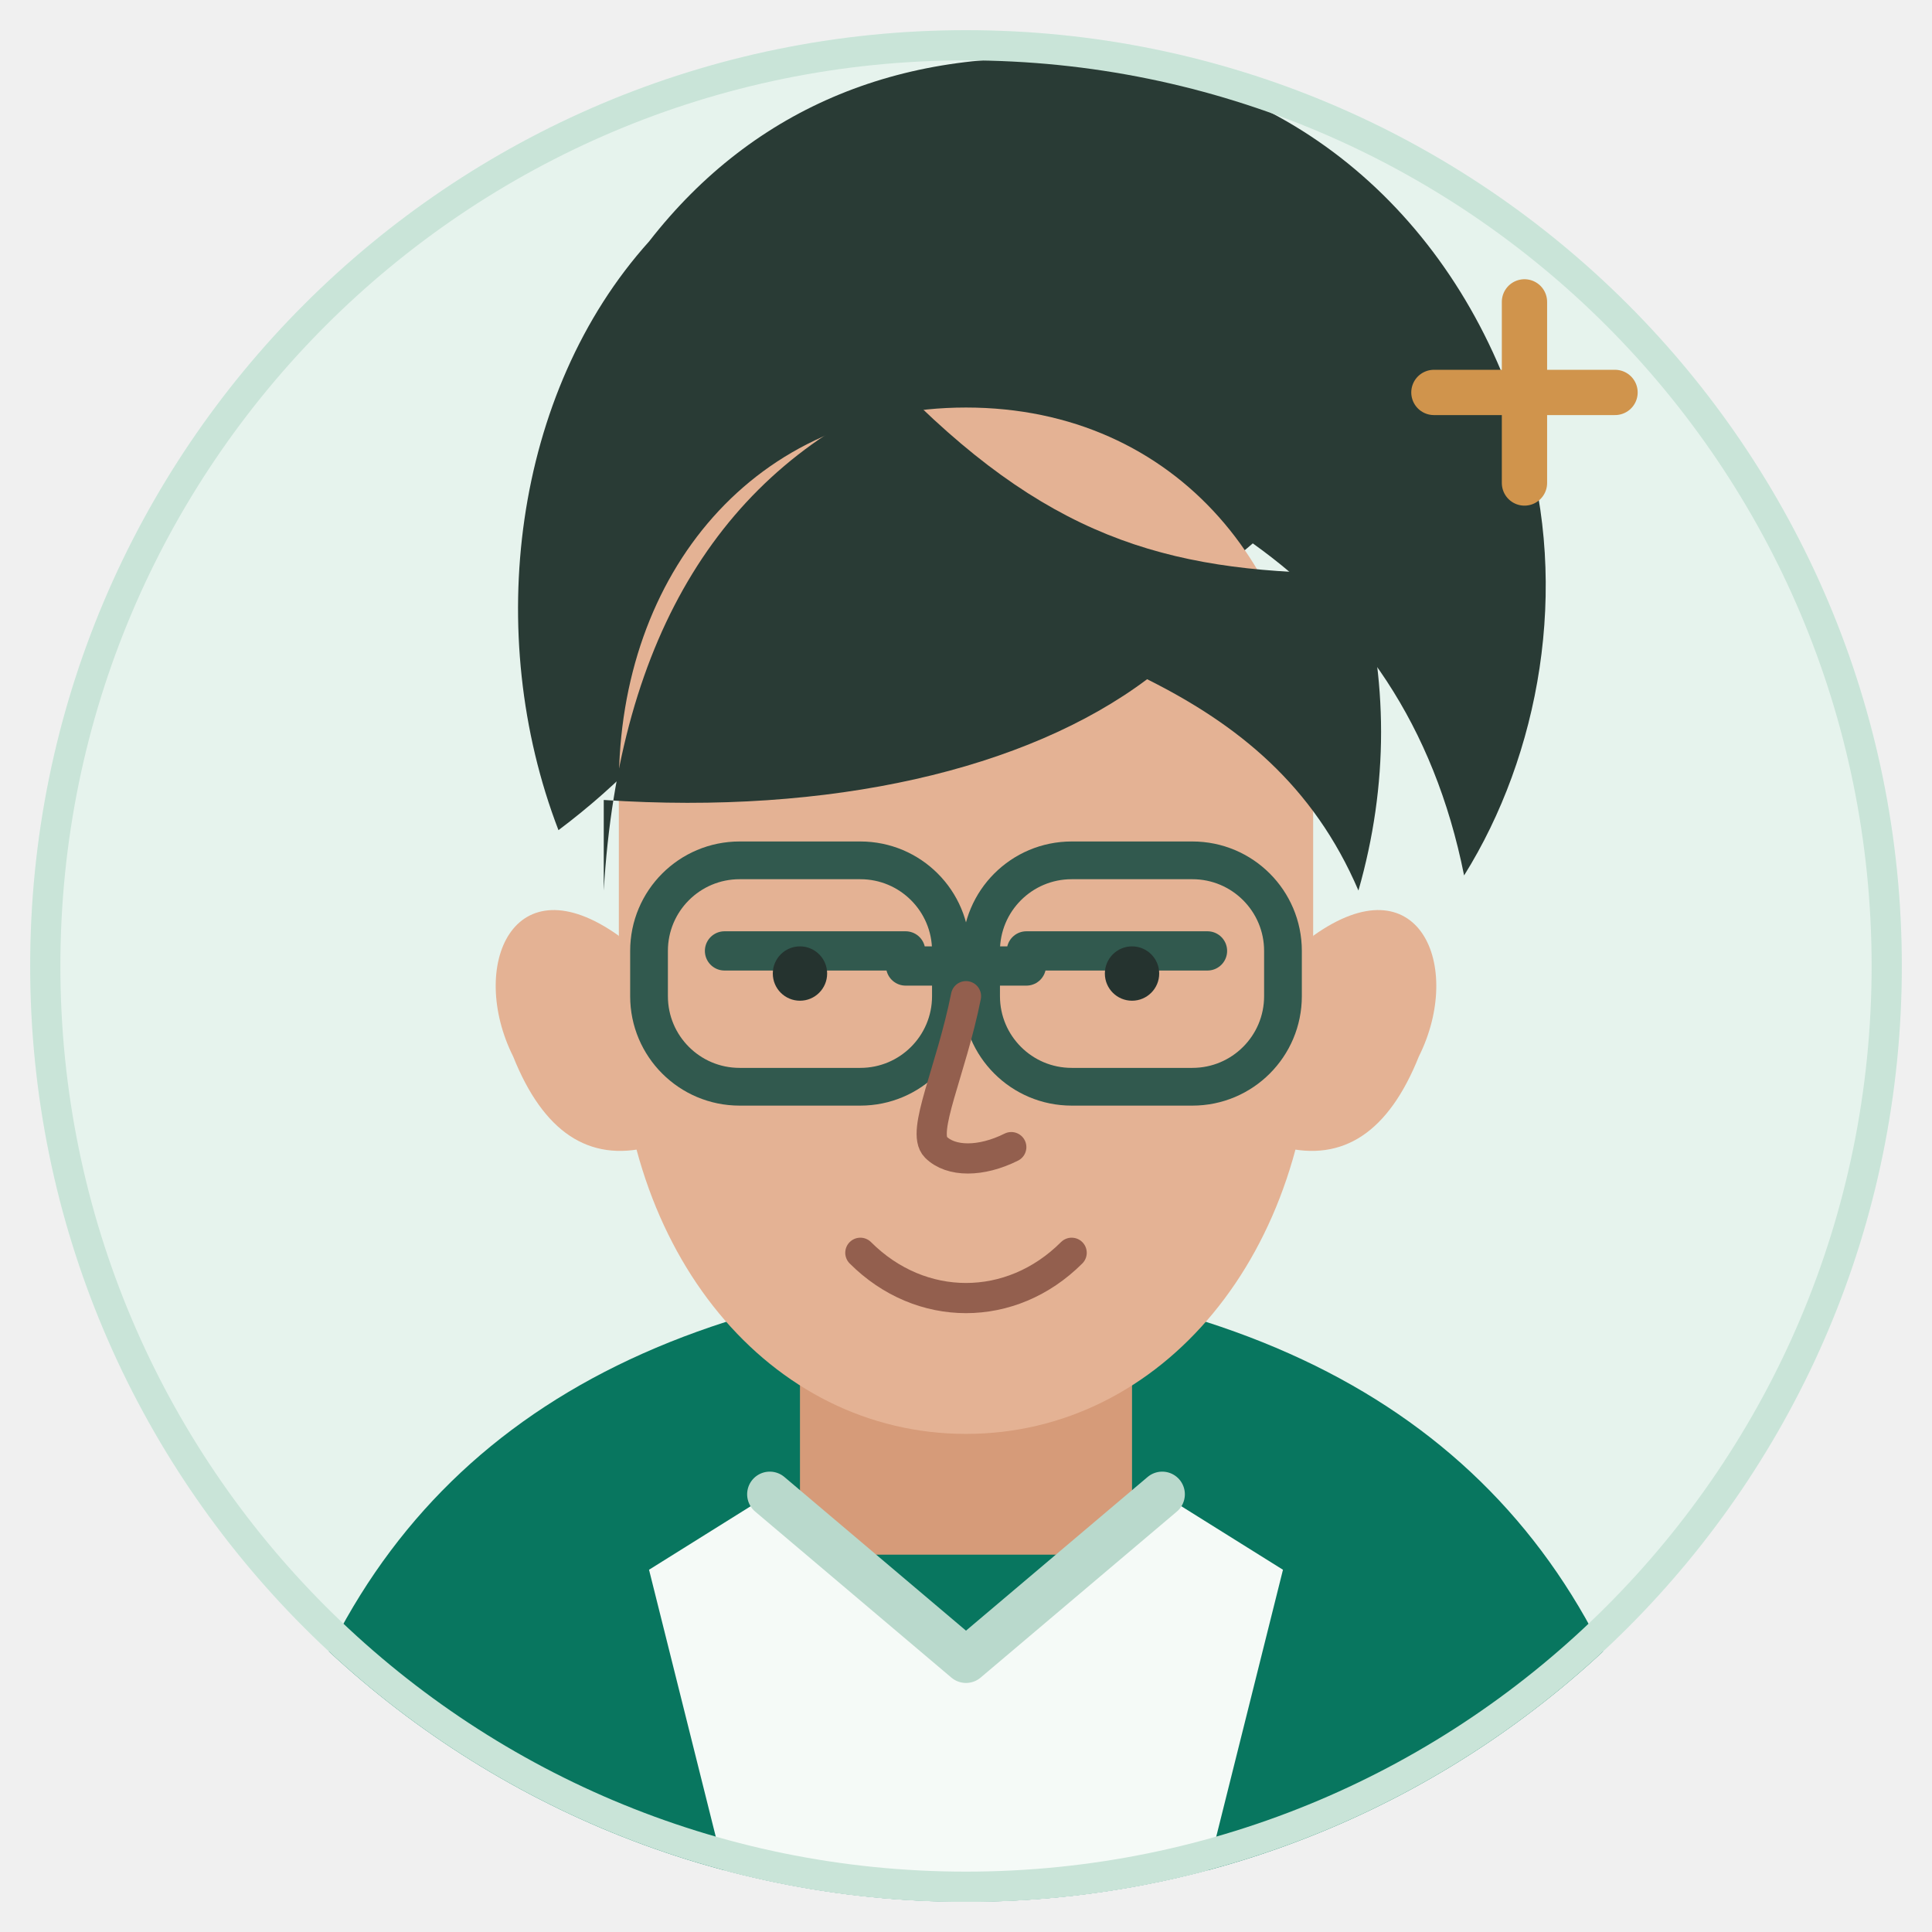
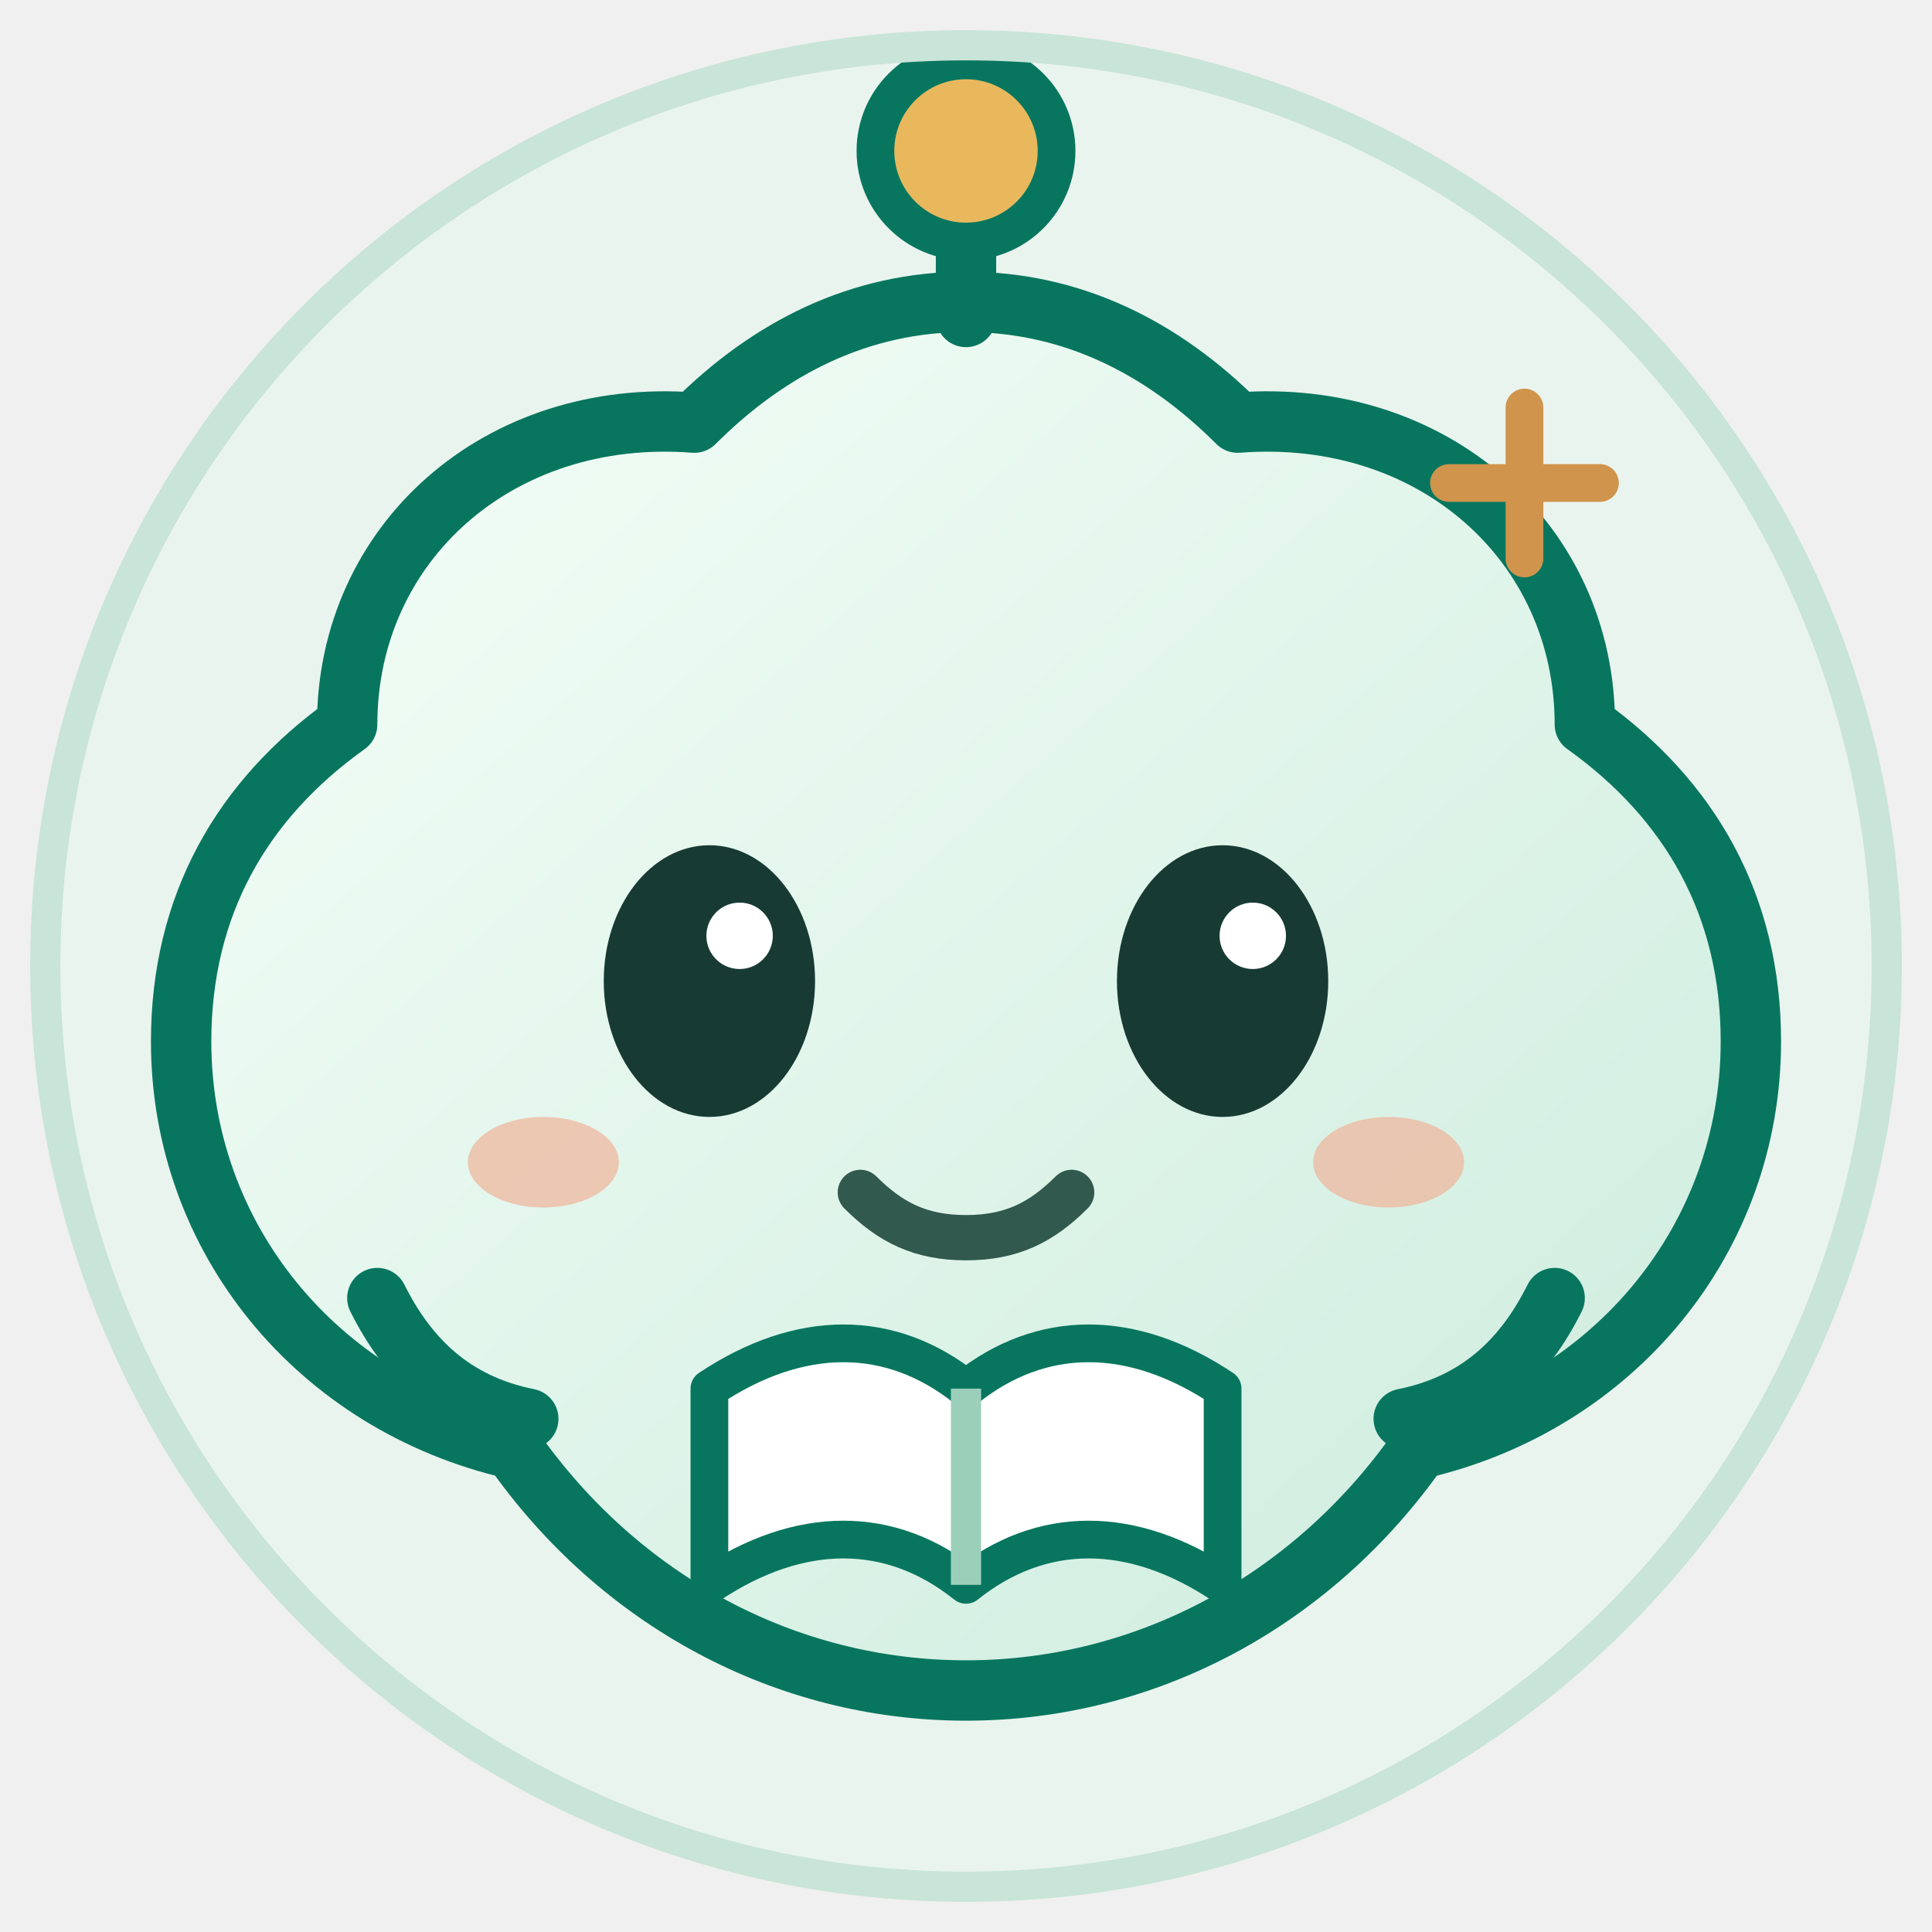
- <svg xmlns="http://www.w3.org/2000/svg" viewBox="0 0 128 128" role="img" aria-label="Lumi, LearnIT study buddy">
+ <svg xmlns="http://www.w3.org/2000/svg" viewBox="0 0 128 128" role="img" aria-label="Lumi, LearnIT's friendly study mascot">
  <defs>
    <clipPath id="portrait">
      <circle cx="64" cy="64" r="62" />
    </clipPath>
+     <linearGradient id="glow" x1="0" y1="0" x2="1" y2="1">
+       <stop offset="0" stop-color="#f6fff9" />
+       <stop offset="1" stop-color="#ccebdd" />
+     </linearGradient>
  </defs>
-   <circle cx="64" cy="64" r="62" fill="#e6f3ed" />
+   <circle cx="64" cy="64" r="62" fill="#eaf4ee" />
  <g clip-path="url(#portrait)">
-     <path d="M16 132c2-24 13-39 34-45l14-4 14 4c21 6 32 21 34 45" fill="#08765f" />
-     <path d="M53 83h22v20H53z" fill="#d69b79" />
-     <path d="M37 55c-5-13-3-29 6-39 7-9 17-13 29-12 14 1 25 11 29 25 3 10 1 21-4 29-2-10-7-17-14-22-8 7-22 10-36 8-2 4-6 8-10 11z" fill="#293b35" />
-     <path d="M41 52c0-14 9-25 23-25s23 11 23 25v15c0 16-10 28-23 28S41 83 41 67z" fill="#e4b294" />
-     <path d="M41 62c-7-5-10 2-7 8 2 5 5 7 9 6m44-14c7-5 10 2 7 8-2 5-5 7-9 6" fill="#e4b294" />
-     <path d="M40 59c1-17 8-28 20-33 10 10 18 12 30 12 2 7 2 14 0 21-3-7-8-11-14-14-8 6-21 9-36 8z" fill="#293b35" />
-     <path d="M48 63h12m8 0h12m-20 1h8" fill="none" stroke="#31594e" stroke-linecap="round" stroke-width="2.6" />
-     <rect x="43" y="57" width="20" height="15" rx="6" fill="none" stroke="#31594e" stroke-width="2.5" />
-     <rect x="65" y="57" width="20" height="15" rx="6" fill="none" stroke="#31594e" stroke-width="2.5" />
-     <circle cx="53" cy="64.5" r="1.8" fill="#25332f" />
-     <circle cx="75" cy="64.5" r="1.8" fill="#25332f" />
-     <path d="M64 66c-1 5-3 9-2 10 1 1 3 1 5 0m-10 7c4 4 10 4 14 0" fill="none" stroke="#935f4e" stroke-linecap="round" stroke-width="2" />
-     <path d="m51 99 13 11 13-11 8 5-7 28H50l-7-28z" fill="#f5faf7" />
-     <path d="m51 99 13 11 13-11" fill="none" stroke="#b9d9cc" stroke-linecap="round" stroke-linejoin="round" stroke-width="3" />
+     <path d="M64 20c-7 0-13 3-18 8-13-1-23 8-23 20-7 5-11 12-11 21 0 13 9 24 22 27 7 10 18 16 30 16s23-6 30-16c13-3 22-14 22-27 0-9-4-16-11-21 0-12-10-21-23-20-5-5-11-8-18-8z" fill="url(#glow)" stroke="#08765f" stroke-width="4" stroke-linejoin="round" />
+     <path d="M64 21v-8" fill="none" stroke="#08765f" stroke-linecap="round" stroke-width="4" />
+     <circle cx="64" cy="10" r="6" fill="#e9b85d" stroke="#08765f" stroke-width="2.5" />
+     <ellipse cx="47" cy="65" rx="7" ry="9" fill="#173b33" />
+     <ellipse cx="81" cy="65" rx="7" ry="9" fill="#173b33" />
+     <circle cx="49" cy="62" r="2.2" fill="#fff" />
+     <circle cx="83" cy="62" r="2.2" fill="#fff" />
+     <ellipse cx="36" cy="77" rx="5" ry="3" fill="#efb49a" opacity=".7" />
+     <ellipse cx="92" cy="77" rx="5" ry="3" fill="#efb49a" opacity=".7" />
+     <path d="M57 79c2 2 4 3 7 3s5-1 7-3" fill="none" stroke="#31594e" stroke-linecap="round" stroke-width="3" />
+     <path d="M47 92c6-4 12-4 17 0 5-4 11-4 17 0v13c-6-4-12-4-17 0-5-4-11-4-17 0z" fill="#fff" stroke="#08765f" stroke-width="2.5" stroke-linejoin="round" />
+     <path d="M64 92v13" fill="none" stroke="#9ccfba" stroke-width="2" />
+     <path d="M35 94c-5-1-8-4-10-8m68 8c5-1 8-4 10-8" fill="none" stroke="#08765f" stroke-linecap="round" stroke-width="4" />
  </g>
  <circle cx="64" cy="64" r="61" fill="none" stroke="#c9e4d8" stroke-width="2" />
-   <path d="M101 20v12m-6-6h12" fill="none" stroke="#d0944c" stroke-linecap="round" stroke-width="3" />
+   <path d="M101 27v10m-5-5h10" fill="none" stroke="#d0944c" stroke-linecap="round" stroke-width="2.5" />
</svg>
